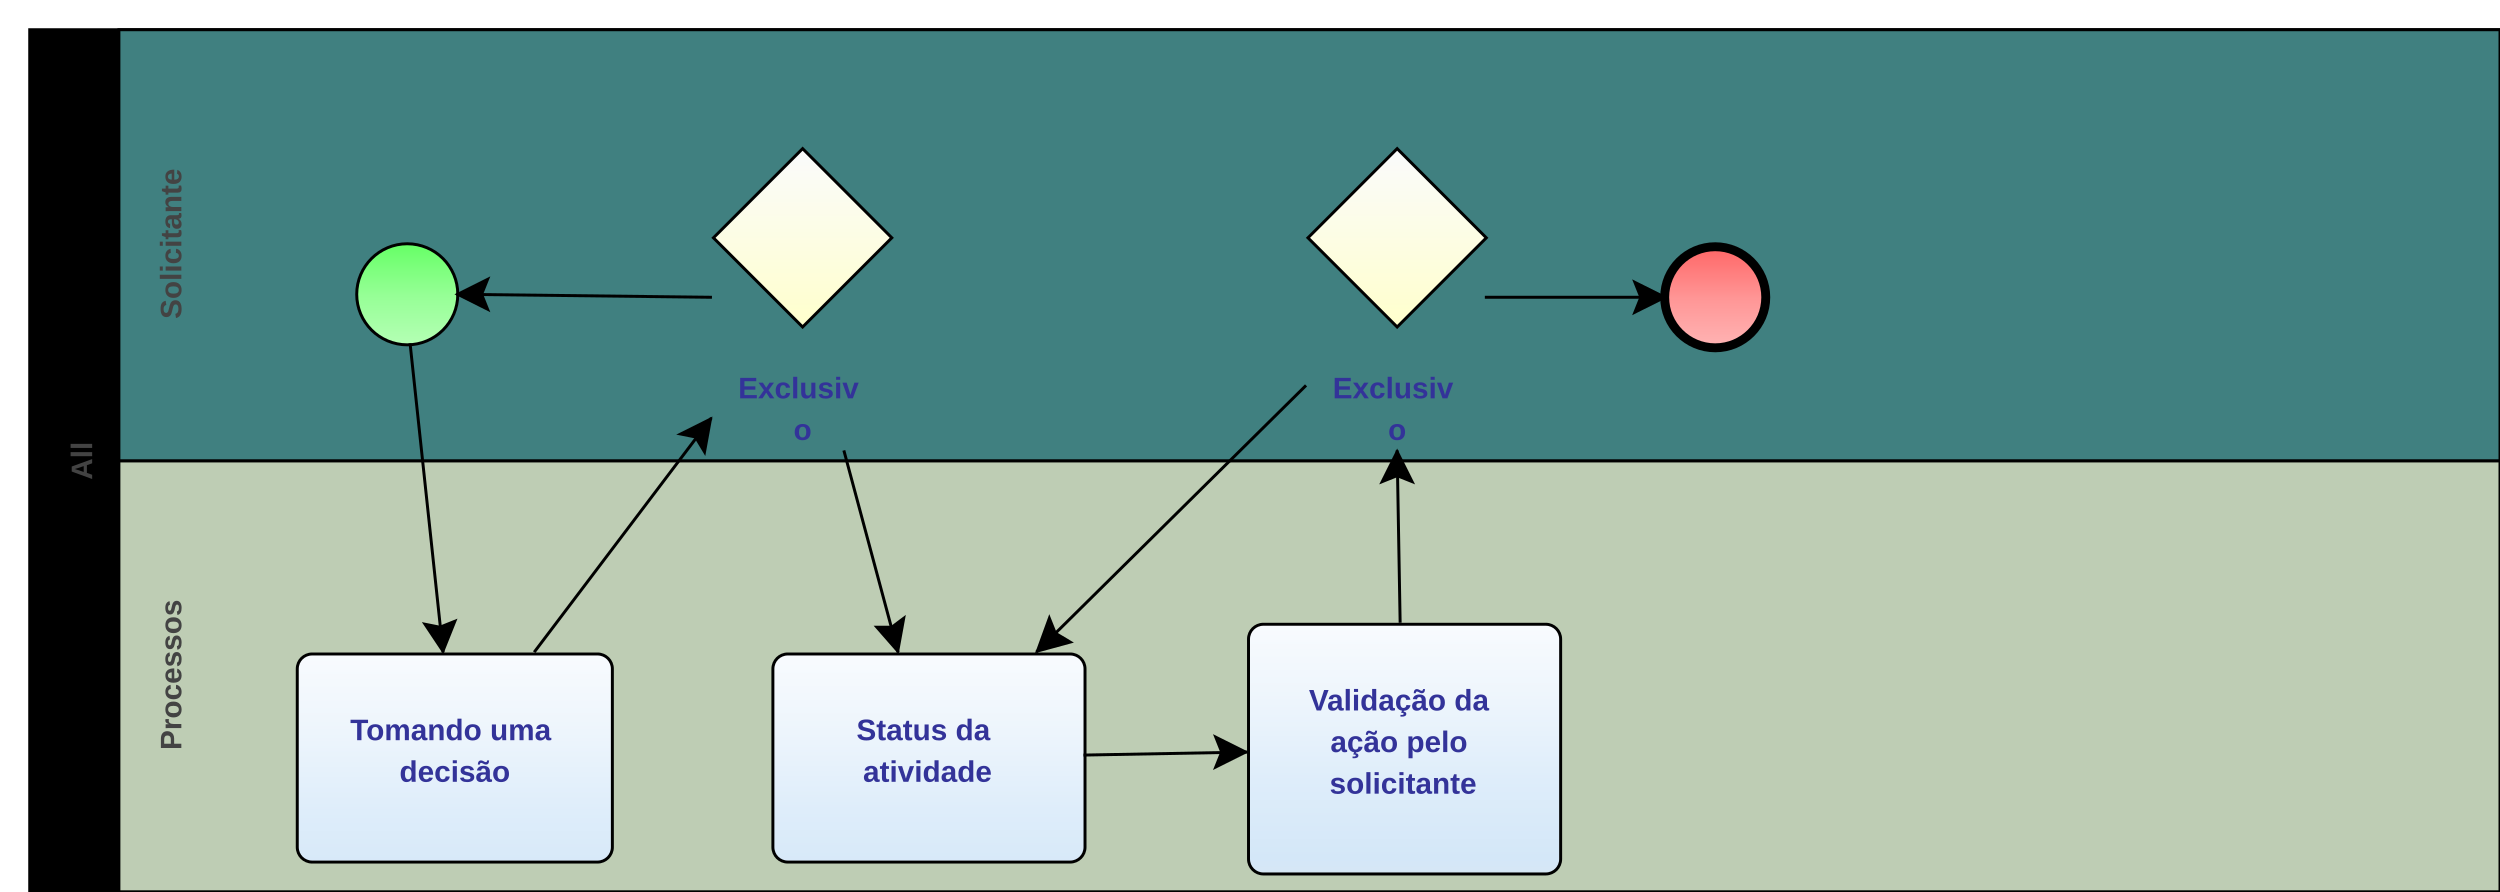
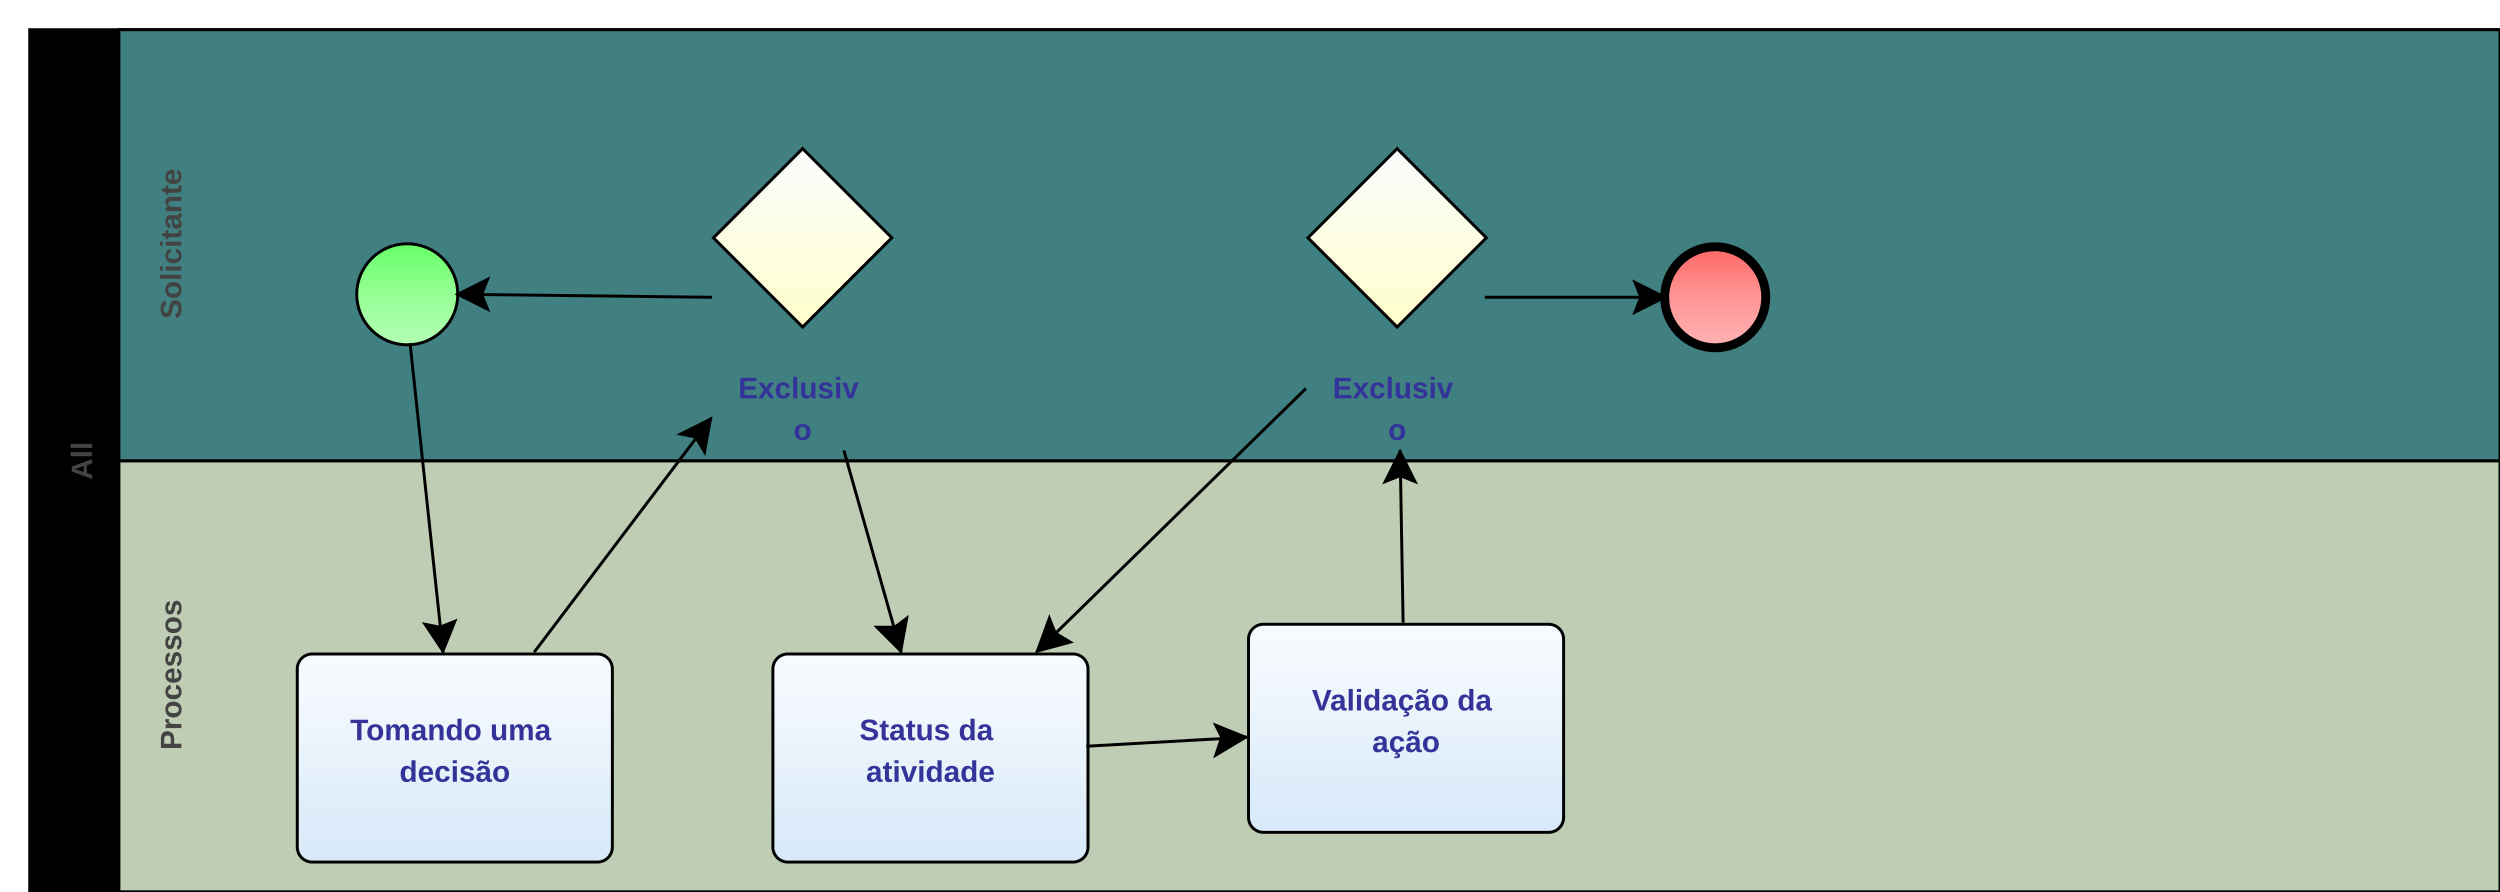
<svg xmlns="http://www.w3.org/2000/svg" xmlns:xlink="http://www.w3.org/1999/xlink" style="stroke-dasharray:none; shape-rendering:auto; font-family:'Arial'; text-rendering:auto; fill-opacity:1; color-interpolation:auto; color-rendering:auto; font-size:12; fill:black; stroke:black; image-rendering:auto; stroke-miterlimit:10; stroke-linecap:square; stroke-linejoin:miter; font-style:normal; stroke-width:1; stroke-dashoffset:0; font-weight:normal; stroke-opacity:1;" contentScriptType="text/ecmascript" preserveAspectRatio="xMidYMid meet" zoomAndPan="magnify" version="1.0" contentStyleType="text/css" xml:xlink="http://www.w3.org/1999/xlink" width="841" height="300">
  <rect x="10" y="10" width="831" height="290" ry="0" rx="0" style="stroke:#000000; fill:#000000" />
  <rect x="40" y="155" width="801" height="145" ry="0" rx="0" style="stroke:#000000; fill:#BECDB4" />
  <g componentSequence="3">
    <text x="-227" y="47" transform="rotate(270)" text-anchor="middle" style="font-weight:bold;font-size:10px;stroke:none; fill:#434343">
      <tspan dy="14" x="-227">Processos</tspan>
    </text>
  </g>
  <rect x="40" y="10" width="801" height="145" ry="0" rx="0" style="stroke:#000000; fill:#408080" />
  <g componentSequence="2">
    <text x="-82" y="47" transform="rotate(270)" text-anchor="middle" style="font-weight:bold;font-size:10px;stroke:none; fill:#434343">
      <tspan dy="14" x="-82">Solicitante</tspan>
    </text>
  </g>
  <g componentSequence="1">
    <text x="-155" y="17" transform="rotate(270)" text-anchor="middle" style="font-weight:bold;font-size:10px;stroke:none; fill:#434343">
      <tspan dy="14" x="-155">All</tspan>
    </text>
  </g>
  <g sequence="4">
-     <ellipse cx="137" cy="99" rx="17" ry="17" stroke-width="1" style="fill:url(#linearGradient66FF6696FF96B6FFB6_1995683914);" stroke="336633" />
+     <ellipse cx="137" cy="99" rx="17" ry="17" stroke-width="1" style="fill:url(#linearGradient66FF6696FF96B6FFB6_1807696365);" stroke="336633" />
  </g>
  <g sequence="5">
-     <rect x="100" y="220" width="106" height="70" ry="5" rx="5" style="fill:url(#linearGradientF8FBFEEDF5FCDEEDFAD4E7F8E2E5E9_2016696548);" stroke="191970" />
+     <rect x="100" y="220" width="106" height="70" ry="5" rx="5" style="fill:url(#linearGradientF8FBFEEDF5FCDEEDFAD4E7F8E2E5E9_1702408938);" stroke="191970" />
  </g>
  <g componentSequence="5">
    <text x="153" y="235" text-anchor="middle" style="font-weight:bold;font-size:10px;stroke:none; fill:#333399">
      <tspan dy="14" x="153">Tomando uma</tspan>
      <tspan dy="14" x="153">decisão</tspan>
    </text>
  </g>
  <g sequence="10">
-     <polygon points=" 240 80 270 50 300 80 270 110 240 80" style="fill:url(#linearGradientFAFBFCFFFFCC_2081149754);" stroke="000000" />
+     <polygon points=" 240 80 270 50 300 80 270 110 240 80" style="fill:url(#linearGradientFAFBFCFFFFCC_1632053917);" stroke="000000" />
  </g>
  <g componentSequence="10">
    <text x="270" y="120" text-anchor="middle" style="font-weight:bold;font-size:10px;stroke:none; fill:#333399">
      <tspan dy="14" x="270">Exclusiv</tspan>
      <tspan dy="14" x="270">o</tspan>
    </text>
  </g>
  <g sequence="13">
-     <rect x="260" y="220" width="105" height="70" ry="5" rx="5" style="fill:url(#linearGradientF8FBFEEDF5FCDEEDFAD4E7F8E2E5E9_956912351);" stroke="191970" />
+     <rect x="260" y="220" width="106" height="70" ry="5" rx="5" style="fill:url(#linearGradientF8FBFEEDF5FCDEEDFAD4E7F8E2E5E9_608549073);" stroke="191970" />
  </g>
  <g componentSequence="13">
-     <text x="312" y="235" text-anchor="middle" style="font-weight:bold;font-size:10px;stroke:none; fill:#333399">
-       <tspan dy="14" x="312">Status da</tspan>
-       <tspan dy="14" x="312">atividade</tspan>
+     <text x="313" y="235" text-anchor="middle" style="font-weight:bold;font-size:10px;stroke:none; fill:#333399">
+       <tspan dy="14" x="313">Status da</tspan>
+       <tspan dy="14" x="313">atividade</tspan>
    </text>
  </g>
  <g sequence="15">
-     <rect x="420" y="210" width="105" height="84" ry="5" rx="5" style="fill:url(#linearGradientF8FBFEEDF5FCDEEDFAD4E7F8E2E5E9_1381207132);" stroke="191970" />
+     <rect x="420" y="210" width="106" height="70" ry="5" rx="5" style="fill:url(#linearGradientF8FBFEEDF5FCDEEDFAD4E7F8E2E5E9_895759773);" stroke="191970" />
  </g>
  <g componentSequence="15">
-     <text x="472" y="225" text-anchor="middle" style="font-weight:bold;font-size:10px;stroke:none; fill:#333399">
-       <tspan dy="14" x="472">Validação da</tspan>
-       <tspan dy="14" x="472">ação pelo</tspan>
-       <tspan dy="14" x="472">solicitante</tspan>
+     <text x="473" y="225" text-anchor="middle" style="font-weight:bold;font-size:10px;stroke:none; fill:#333399">
+       <tspan dy="14" x="473">Validação da</tspan>
+       <tspan dy="14" x="473">ação</tspan>
    </text>
  </g>
  <g sequence="17">
-     <polygon points=" 440 80 470 50 500 80 470 110 440 80" style="fill:url(#linearGradientFAFBFCFFFFCC_142216586);" stroke="000000" />
+     <polygon points=" 440 80 470 50 500 80 470 110 440 80" style="fill:url(#linearGradientFAFBFCFFFFCC_363544121);" stroke="000000" />
  </g>
  <g componentSequence="17">
    <text x="470" y="120" text-anchor="middle" style="font-weight:bold;font-size:10px;stroke:none; fill:#333399">
      <tspan dy="14" x="470">Exclusiv</tspan>
      <tspan dy="14" x="470">o</tspan>
    </text>
  </g>
  <g sequence="20">
-     <ellipse cx="577" cy="100" rx="17" ry="17" stroke-width="3" style="fill:url(#linearGradientFF6666FF9696FFB6B6_717917628);" stroke="993333" />
+     <ellipse cx="577" cy="100" rx="17" ry="17" stroke-width="3" style="fill:url(#linearGradientFF6666FF9696FFB6B6_1298197971);" stroke="993333" />
+   </g>
+   <g componentSequence="9">
+     <text x="154" y="168" style="font-size:10px;font-weight:none;stroke:none; fill:#333399" text-anchor="left" />
  </g>
  <g componentSequence="11">
    <text x="220" y="180" style="font-size:10px;font-weight:none;stroke:none; fill:#333399" text-anchor="left" />
  </g>
+   <g componentSequence="12">
+     <text x="207" y="100" style="font-size:10px;font-weight:none;stroke:none; fill:#333399" text-anchor="left" />
+   </g>
+   <g componentSequence="14">
+     <text x="304" y="186" style="font-size:10px;font-weight:none;stroke:none; fill:#333399" text-anchor="left" />
+   </g>
  <g componentSequence="16">
-     <text x="402" y="254" style="font-size:10px;font-weight:none;stroke:none; fill:#333399" text-anchor="left" />
+     <text x="403" y="250" style="font-size:10px;font-weight:none;stroke:none; fill:#333399" text-anchor="left" />
  </g>
  <g componentSequence="18">
-     <text x="481" y="181" style="font-size:10px;font-weight:none;stroke:none; fill:#333399" text-anchor="left" />
-   </g>
-   <g componentSequence="14">
-     <text x="303" y="186" style="font-size:10px;font-weight:none;stroke:none; fill:#333399" text-anchor="left" />
+     <text x="482" y="181" style="font-size:10px;font-weight:none;stroke:none; fill:#333399" text-anchor="left" />
  </g>
  <g componentSequence="19">
    <text x="404" y="175" style="font-size:10px;font-weight:none;stroke:none; fill:#333399" text-anchor="left" />
  </g>
  <g componentSequence="21">
    <text x="540" y="100" style="font-size:10px;font-weight:none;stroke:none; fill:#333399" text-anchor="left" />
  </g>
-   <g componentSequence="12">
-     <text x="207" y="100" style="font-size:10px;font-weight:none;stroke:none; fill:#333399" text-anchor="left" />
-   </g>
-   <g componentSequence="9">
-     <text x="154" y="168" style="font-size:10px;font-weight:none;stroke:none; fill:#333399" text-anchor="left" />
-   </g>
  <path style="fill:none; stroke:#000000;stroke-width:1" d="M138.0 116.0 L149.0 219.0" />
  <polygon style="fill:#000000; stroke:#000000;" points=" 153 209 149 219 143 210 148 211" />
+   <path style="fill:none; stroke:#000000;stroke-width:1" d="M239.0 100.0 L154.0 99.0" />
+   <polygon style="fill:#000000; stroke:#000000;" points=" 164 104 154 99 164 94 162 99" />
  <path style="fill:none; stroke:#000000;stroke-width:1" d="M180.0 219.0 L239.0 141.0" />
  <polygon style="fill:#000000; stroke:#000000;" points=" 229 146 239 141 237 152 234 147" />
-   <path style="fill:none; stroke:#000000;stroke-width:1" d="M239.0 100.0 L154.0 99.0" />
-   <polygon style="fill:#000000; stroke:#000000;" points=" 164 104 154 99 164 94 162 99" />
-   <path style="fill:none; stroke:#000000;stroke-width:1" d="M284.0 152.0 L302.0 219.0" />
-   <polygon style="fill:#000000; stroke:#000000;" points=" 304 208 302 219 295 211 300 211" />
-   <path style="fill:none; stroke:#000000;stroke-width:1" d="M365.0 254.0 L419.0 253.0" />
-   <polygon style="fill:#000000; stroke:#000000;" points=" 409 248 419 253 409 258 411 253" />
-   <path style="fill:none; stroke:#000000;stroke-width:1" d="M471.0 209.0 L470.0 152.0" />
-   <polygon style="fill:#000000; stroke:#000000;" points=" 465 162 470 152 475 162 470 160" />
-   <path style="fill:none; stroke:#000000;stroke-width:1" d="M439.0 130.0 L349.0 219.0" />
+   <path style="fill:none; stroke:#000000;stroke-width:1" d="M284.0 152.0 L303.0 219.0" />
+   <polygon style="fill:#000000; stroke:#000000;" points=" 305 208 303 219 295 211 301 211" />
+   <path style="fill:none; stroke:#000000;stroke-width:1" d="M366.0 251.0 L419.0 248.0" />
+   <polygon style="fill:#000000; stroke:#000000;" points=" 409 244 419 248 409 254 411 248" />
+   <path style="fill:none; stroke:#000000;stroke-width:1" d="M439.0 131.0 L349.0 219.0" />
  <polygon style="fill:#000000; stroke:#000000;" points=" 360 216 349 219 353 208 355 213" />
+   <path style="fill:none; stroke:#000000;stroke-width:1" d="M472.0 209.0 L471.0 152.0" />
+   <polygon style="fill:#000000; stroke:#000000;" points=" 466 162 471 152 476 162 471 160" />
  <path style="fill:none; stroke:#000000;stroke-width:1" d="M500.0 100.0 L560.0 100.0" />
  <polygon style="fill:#000000; stroke:#000000;" points=" 550 95 560 100 550 105 552 100" />
  <defs>
-     <linearGradient xlink:href="#linearGradient66FF6696FF96B6FFB6" id="linearGradient66FF6696FF96B6FFB6_1995683914" x1="0" y1="82.0" x2="0" y2="117.0" gradientUnits="userSpaceOnUse" xlink:type="simple" xlink:actuate="onLoad" xlink:show="other" />
+     <linearGradient xlink:href="#linearGradient66FF6696FF96B6FFB6" id="linearGradient66FF6696FF96B6FFB6_1807696365" x1="0" y1="82.0" x2="0" y2="117.0" gradientUnits="userSpaceOnUse" xlink:type="simple" xlink:actuate="onLoad" xlink:show="other" />
    <linearGradient id="linearGradient66FF6696FF96B6FFB6">
      <stop style="stop-color:#66FF66;stop-opacity:1;" offset="0.0" id="stop66FF66" />
      <stop style="stop-color:#96FF96;stop-opacity:1;" offset="0.5" id="stop96FF96" />
      <stop style="stop-color:#B6FFB6;stop-opacity:1;" offset="1.0" id="stopB6FFB6" />
    </linearGradient>
-     <linearGradient xlink:href="#linearGradientF8FBFEEDF5FCDEEDFAD4E7F8E2E5E9" id="linearGradientF8FBFEEDF5FCDEEDFAD4E7F8E2E5E9_2016696548" x1="0" y1="220.0" x2="0" y2="326.0" gradientUnits="userSpaceOnUse" xlink:type="simple" xlink:actuate="onLoad" xlink:show="other" />
+     <linearGradient xlink:href="#linearGradientF8FBFEEDF5FCDEEDFAD4E7F8E2E5E9" id="linearGradientF8FBFEEDF5FCDEEDFAD4E7F8E2E5E9_1702408938" x1="0" y1="220.0" x2="0" y2="326.0" gradientUnits="userSpaceOnUse" xlink:type="simple" xlink:actuate="onLoad" xlink:show="other" />
    <linearGradient id="linearGradientF8FBFEEDF5FCDEEDFAD4E7F8E2E5E9">
      <stop style="stop-color:#F8FBFE;stop-opacity:1;" offset="0.0" id="stopF8FBFE" />
      <stop style="stop-color:#EDF5FC;stop-opacity:1;" offset="0.25" id="stopEDF5FC" />
      <stop style="stop-color:#DEEDFA;stop-opacity:1;" offset="0.5" id="stopDEEDFA" />
      <stop style="stop-color:#D4E7F8;stop-opacity:1;" offset="0.75" id="stopD4E7F8" />
      <stop style="stop-color:#E2E5E9;stop-opacity:1;" offset="1.0" id="stopE2E5E9" />
    </linearGradient>
-     <linearGradient xlink:href="#linearGradientFAFBFCFFFFCC" id="linearGradientFAFBFCFFFFCC_2081149754" x1="0" y1="50.0" x2="0" y2="110.0" gradientUnits="userSpaceOnUse" xlink:type="simple" xlink:actuate="onLoad" xlink:show="other" />
+     <linearGradient xlink:href="#linearGradientFAFBFCFFFFCC" id="linearGradientFAFBFCFFFFCC_1632053917" x1="0" y1="50.0" x2="0" y2="110.0" gradientUnits="userSpaceOnUse" xlink:type="simple" xlink:actuate="onLoad" xlink:show="other" />
    <linearGradient id="linearGradientFAFBFCFFFFCC">
      <stop style="stop-color:#FAFBFC;stop-opacity:1;" offset="0.0" id="stopFAFBFC" />
      <stop style="stop-color:#FFFFCC;stop-opacity:1;" offset="1.0" id="stopFFFFCC" />
    </linearGradient>
-     <linearGradient xlink:href="#linearGradientF8FBFEEDF5FCDEEDFAD4E7F8E2E5E9" id="linearGradientF8FBFEEDF5FCDEEDFAD4E7F8E2E5E9_956912351" x1="0" y1="220.0" x2="0" y2="325.0" gradientUnits="userSpaceOnUse" xlink:type="simple" xlink:actuate="onLoad" xlink:show="other" />
-     <linearGradient xlink:href="#linearGradientF8FBFEEDF5FCDEEDFAD4E7F8E2E5E9" id="linearGradientF8FBFEEDF5FCDEEDFAD4E7F8E2E5E9_1381207132" x1="0" y1="210.0" x2="0" y2="315.0" gradientUnits="userSpaceOnUse" xlink:type="simple" xlink:actuate="onLoad" xlink:show="other" />
-     <linearGradient xlink:href="#linearGradientFAFBFCFFFFCC" id="linearGradientFAFBFCFFFFCC_142216586" x1="0" y1="50.0" x2="0" y2="110.0" gradientUnits="userSpaceOnUse" xlink:type="simple" xlink:actuate="onLoad" xlink:show="other" />
-     <linearGradient xlink:href="#linearGradientFF6666FF9696FFB6B6" id="linearGradientFF6666FF9696FFB6B6_717917628" x1="0" y1="83.0" x2="0" y2="118.0" gradientUnits="userSpaceOnUse" xlink:type="simple" xlink:actuate="onLoad" xlink:show="other" />
+     <linearGradient xlink:href="#linearGradientF8FBFEEDF5FCDEEDFAD4E7F8E2E5E9" id="linearGradientF8FBFEEDF5FCDEEDFAD4E7F8E2E5E9_608549073" x1="0" y1="220.0" x2="0" y2="326.0" gradientUnits="userSpaceOnUse" xlink:type="simple" xlink:actuate="onLoad" xlink:show="other" />
+     <linearGradient xlink:href="#linearGradientF8FBFEEDF5FCDEEDFAD4E7F8E2E5E9" id="linearGradientF8FBFEEDF5FCDEEDFAD4E7F8E2E5E9_895759773" x1="0" y1="210.0" x2="0" y2="316.0" gradientUnits="userSpaceOnUse" xlink:type="simple" xlink:actuate="onLoad" xlink:show="other" />
+     <linearGradient xlink:href="#linearGradientFAFBFCFFFFCC" id="linearGradientFAFBFCFFFFCC_363544121" x1="0" y1="50.0" x2="0" y2="110.0" gradientUnits="userSpaceOnUse" xlink:type="simple" xlink:actuate="onLoad" xlink:show="other" />
+     <linearGradient xlink:href="#linearGradientFF6666FF9696FFB6B6" id="linearGradientFF6666FF9696FFB6B6_1298197971" x1="0" y1="83.0" x2="0" y2="118.0" gradientUnits="userSpaceOnUse" xlink:type="simple" xlink:actuate="onLoad" xlink:show="other" />
    <linearGradient id="linearGradientFF6666FF9696FFB6B6">
      <stop style="stop-color:#FF6666;stop-opacity:1;" offset="0.0" id="stopFF6666" />
      <stop style="stop-color:#FF9696;stop-opacity:1;" offset="0.5" id="stopFF9696" />
      <stop style="stop-color:#FFB6B6;stop-opacity:1;" offset="1.0" id="stopFFB6B6" />
    </linearGradient>
  </defs>
</svg>
